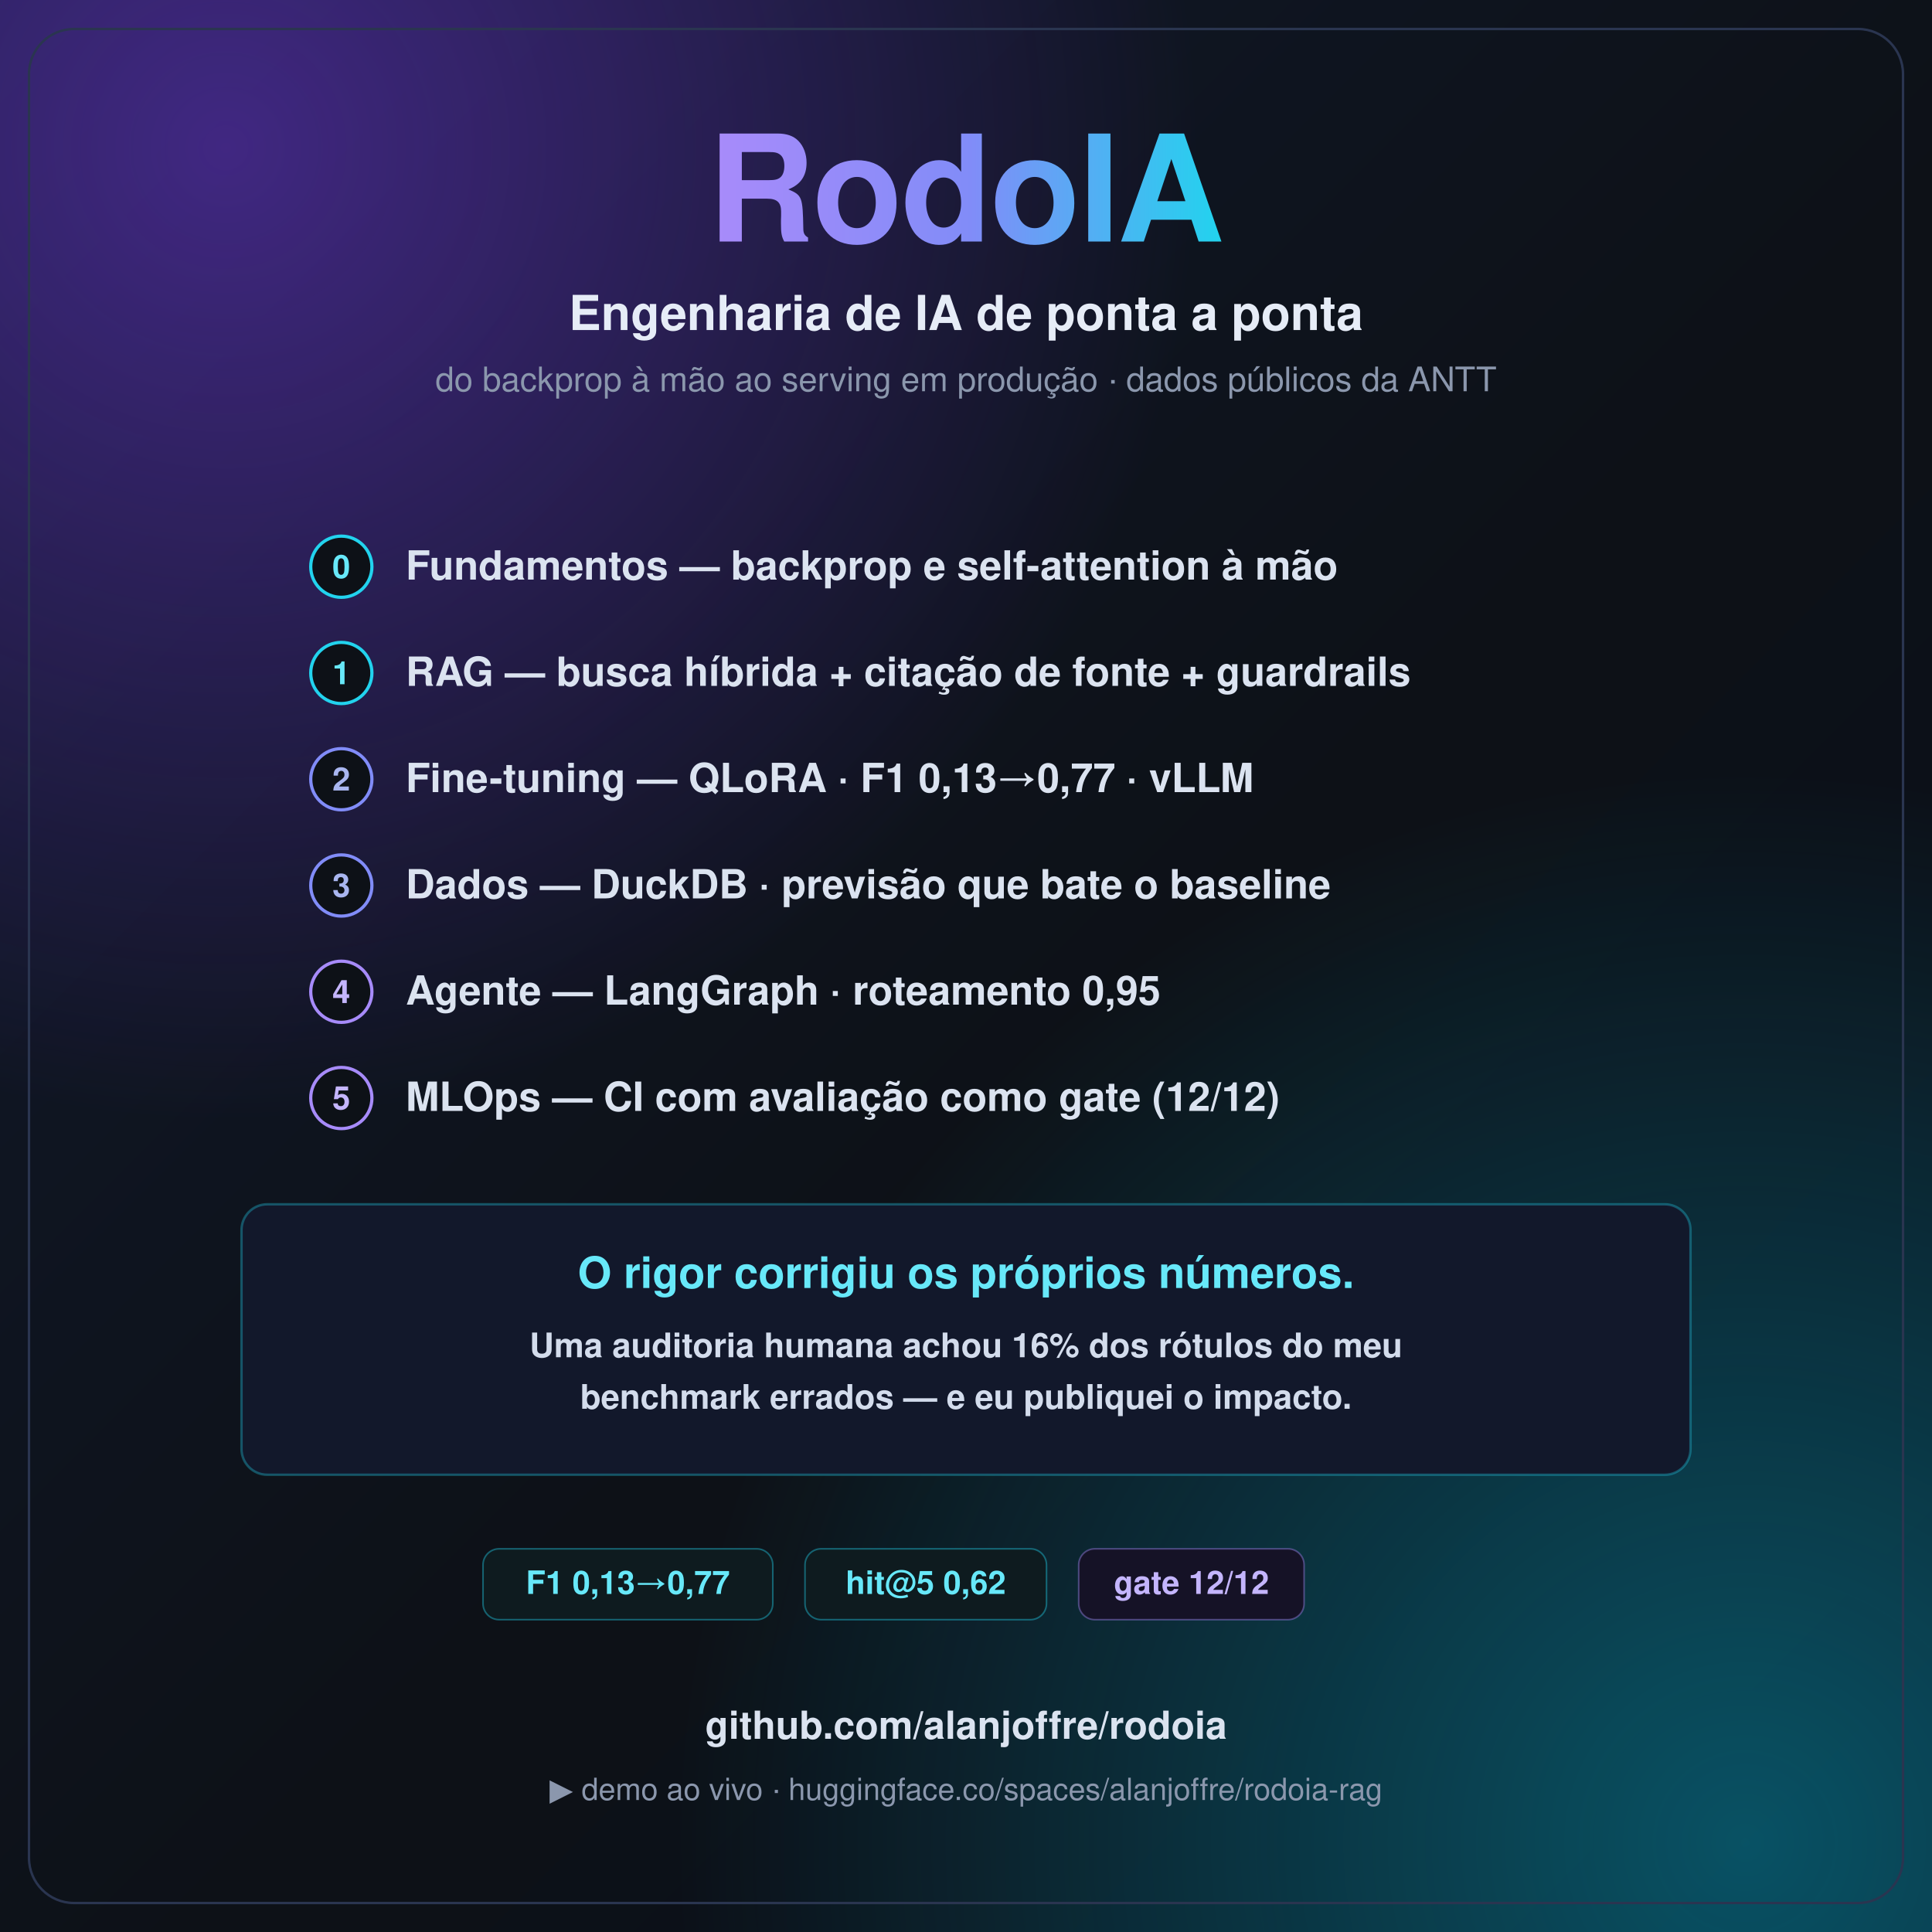
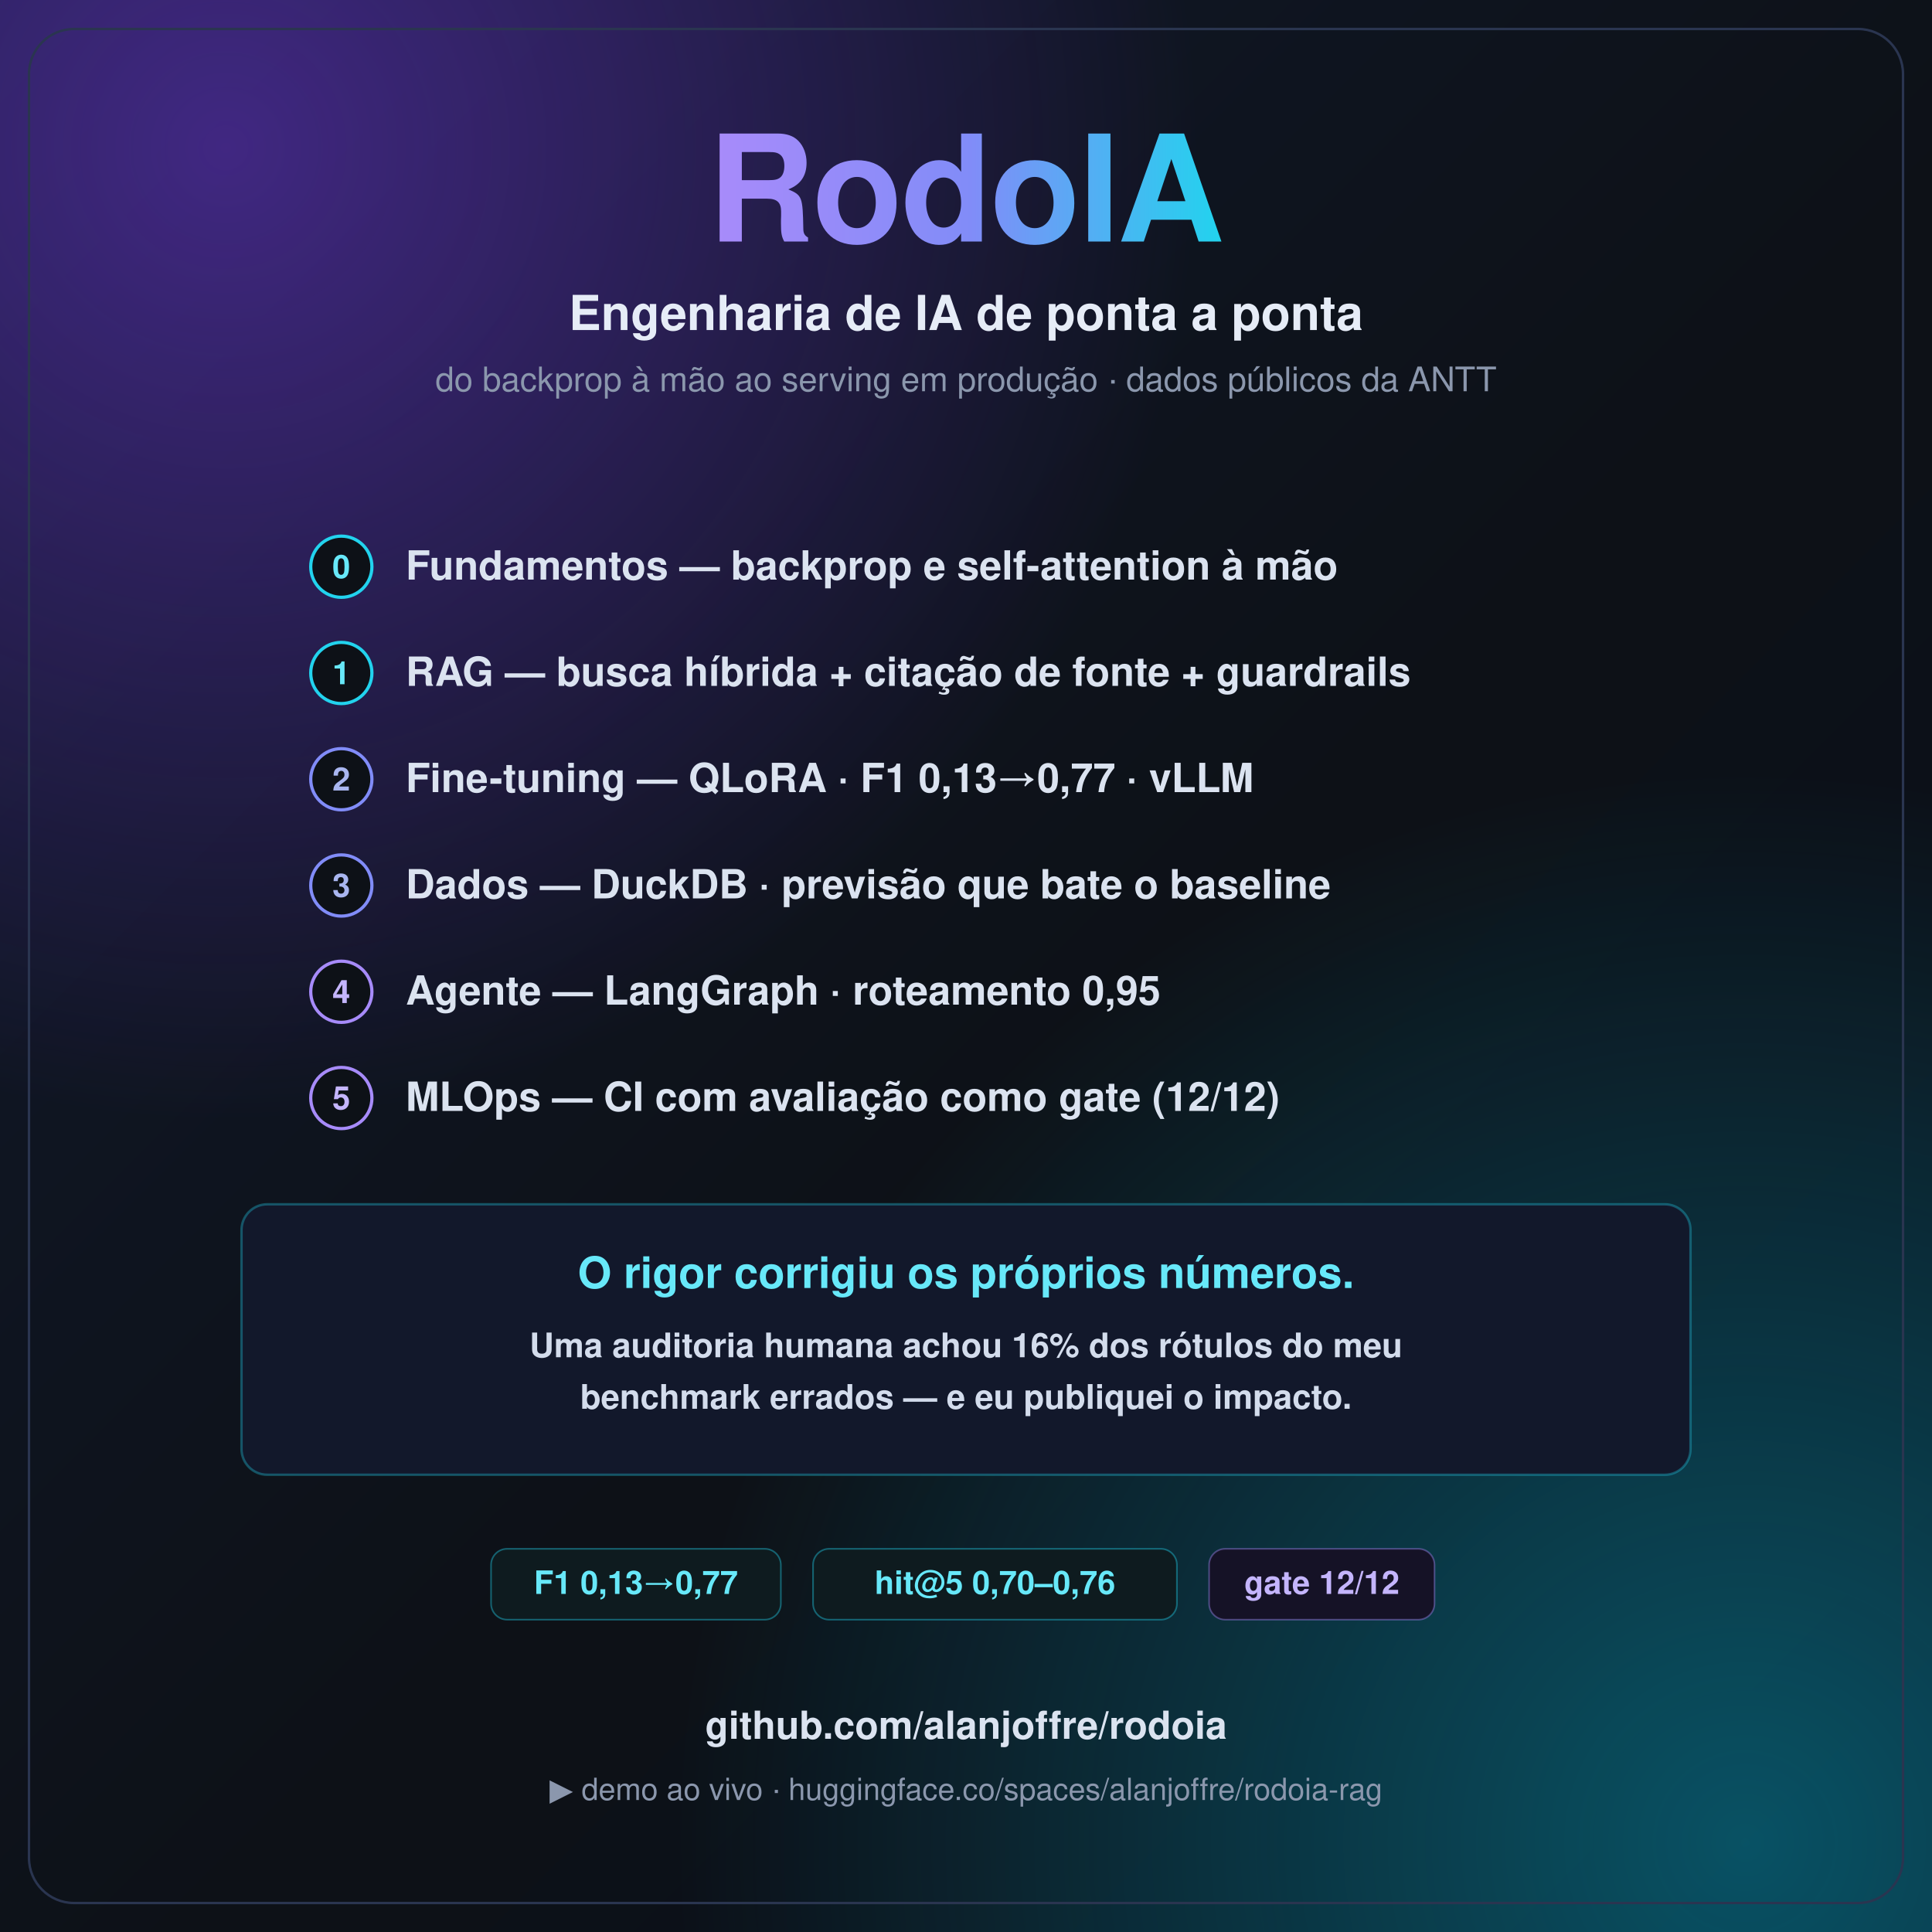
<svg xmlns="http://www.w3.org/2000/svg" viewBox="0 0 1200 1200" width="1200" height="1200" role="img" aria-label="RodoIA — Engenharia de IA de ponta a ponta">
  <defs>
    <linearGradient id="bg" x1="0" y1="0" x2="1" y2="1">
      <stop offset="0" stop-color="#111a2e" />
      <stop offset="0.55" stop-color="#0d1117" />
      <stop offset="1" stop-color="#0a0f1a" />
    </linearGradient>
    <linearGradient id="ink" x1="0" y1="0" x2="1" y2="0">
      <stop offset="0" stop-color="#a78bfa" />
      <stop offset="0.5" stop-color="#818cf8" />
      <stop offset="1" stop-color="#22d3ee" />
    </linearGradient>
    <radialGradient id="glowV" cx="0.12" cy="0.08" r="0.5">
      <stop offset="0" stop-color="#7c3aed" stop-opacity="0.45" />
      <stop offset="1" stop-color="#7c3aed" stop-opacity="0" />
    </radialGradient>
    <radialGradient id="glowC" cx="0.9" cy="0.95" r="0.55">
      <stop offset="0" stop-color="#06b6d4" stop-opacity="0.40" />
      <stop offset="1" stop-color="#06b6d4" stop-opacity="0" />
    </radialGradient>
  </defs>
  <rect width="1200" height="1200" fill="url(#bg)" />
  <rect width="1200" height="1200" fill="url(#glowV)" />
  <rect width="1200" height="1200" fill="url(#glowC)" />
  <rect x="18" y="18" width="1164" height="1164" rx="28" fill="none" stroke="#2a3550" stroke-width="1.5" />
  <text x="600" y="150" text-anchor="middle" font-family="'Segoe UI', Helvetica, Arial, sans-serif" font-size="92" font-weight="800" letter-spacing="-1" fill="url(#ink)">RodoIA</text>
  <text x="600" y="205" text-anchor="middle" font-family="'Segoe UI', Helvetica, Arial, sans-serif" font-size="30" font-weight="700" fill="#e6ecf7">Engenharia de IA de ponta a ponta</text>
  <text x="600" y="243" text-anchor="middle" font-family="'Segoe UI', Helvetica, Arial, sans-serif" font-size="21" font-weight="500" fill="#8b97ad">do backprop à mão ao serving em produção · dados públicos da ANTT</text>
  <line x1="360" y1="286" x2="840" y2="286" stroke="url(#ink)" stroke-width="2" opacity="0.5" stroke-linecap="round" />
  <g font-family="'Segoe UI', Helvetica, Arial, sans-serif">
    <g>
      <circle cx="212" cy="352" r="19" fill="#0d1117" stroke="#22d3ee" stroke-width="2" />
      <text x="212" y="359" text-anchor="middle" font-size="20" font-weight="700" fill="#67e8f9">0</text>
      <text x="252" y="360" font-size="25" font-weight="600" fill="#dbe3f0">Fundamentos — backprop e self-attention à mão</text>
    </g>
    <g>
      <circle cx="212" cy="418" r="19" fill="#0d1117" stroke="#22d3ee" stroke-width="2" />
      <text x="212" y="425" text-anchor="middle" font-size="20" font-weight="700" fill="#67e8f9">1</text>
      <text x="252" y="426" font-size="25" font-weight="600" fill="#dbe3f0">RAG — busca híbrida + citação de fonte + guardrails</text>
    </g>
    <g>
      <circle cx="212" cy="484" r="19" fill="#0d1117" stroke="#818cf8" stroke-width="2" />
      <text x="212" y="491" text-anchor="middle" font-size="20" font-weight="700" fill="#a9b6f0">2</text>
      <text x="252" y="492" font-size="25" font-weight="600" fill="#dbe3f0">Fine-tuning — QLoRA · F1 0,13→0,77 · vLLM</text>
    </g>
    <g>
      <circle cx="212" cy="550" r="19" fill="#0d1117" stroke="#818cf8" stroke-width="2" />
      <text x="212" y="557" text-anchor="middle" font-size="20" font-weight="700" fill="#a9b6f0">3</text>
      <text x="252" y="558" font-size="25" font-weight="600" fill="#dbe3f0">Dados — DuckDB · previsão que bate o baseline</text>
    </g>
    <g>
      <circle cx="212" cy="616" r="19" fill="#0d1117" stroke="#a78bfa" stroke-width="2" />
      <text x="212" y="623" text-anchor="middle" font-size="20" font-weight="700" fill="#c4b5fd">4</text>
      <text x="252" y="624" font-size="25" font-weight="600" fill="#dbe3f0">Agente — LangGraph · roteamento 0,95</text>
    </g>
    <g>
      <circle cx="212" cy="682" r="19" fill="#0d1117" stroke="#a78bfa" stroke-width="2" />
      <text x="212" y="689" text-anchor="middle" font-size="20" font-weight="700" fill="#c4b5fd">5</text>
      <text x="252" y="690" font-size="25" font-weight="600" fill="#dbe3f0">MLOps — CI com avaliação como gate (12/12)</text>
    </g>
  </g>
  <rect x="150" y="748" width="900" height="168" rx="16" fill="#12182b" stroke="#22d3ee55" stroke-width="1.5" />
  <text x="600" y="800" text-anchor="middle" font-family="'Segoe UI', Helvetica, Arial, sans-serif" font-size="27" font-weight="800" fill="#67e8f9">O rigor corrigiu os próprios números.</text>
  <text x="600" y="843" text-anchor="middle" font-family="'Segoe UI', Helvetica, Arial, sans-serif" font-size="21" font-weight="600" fill="#d3dcec">Uma auditoria humana achou 16% dos rótulos do meu</text>
  <text x="600" y="875" text-anchor="middle" font-family="'Segoe UI', Helvetica, Arial, sans-serif" font-size="21" font-weight="600" fill="#d3dcec">benchmark errados — e eu publiquei o impacto.</text>
  <g font-family="'Segoe UI', Helvetica, Arial, sans-serif" font-size="20" font-weight="700" text-anchor="middle">
    <g>
-       <rect x="300" y="962" width="180" height="44" rx="10" fill="#0e1b1f" stroke="#22d3ee66" />
-       <text x="390" y="990" fill="#67e8f9">F1 0,13→0,77</text>
+       <rect x="305" y="962" width="180" height="44" rx="10" fill="#0e1b1f" stroke="#22d3ee66" />
+       <text x="395" y="990" fill="#67e8f9">F1 0,13→0,77</text>
    </g>
    <g>
-       <rect x="500" y="962" width="150" height="44" rx="10" fill="#0e1b1f" stroke="#22d3ee66" />
-       <text x="575" y="990" fill="#67e8f9">hit@5 0,62</text>
+       <rect x="505" y="962" width="226" height="44" rx="10" fill="#0e1b1f" stroke="#22d3ee66" />
+       <text x="618" y="990" fill="#67e8f9">hit@5 0,70–0,76</text>
    </g>
    <g>
-       <rect x="670" y="962" width="140" height="44" rx="10" fill="#151226" stroke="#a78bfa66" />
-       <text x="740" y="990" fill="#c4b5fd">gate 12/12</text>
+       <rect x="751" y="962" width="140" height="44" rx="10" fill="#151226" stroke="#a78bfa66" />
+       <text x="821" y="990" fill="#c4b5fd">gate 12/12</text>
    </g>
  </g>
  <text x="600" y="1080" text-anchor="middle" font-family="'Segoe UI', Helvetica, Arial, sans-serif" font-size="24" font-weight="700" fill="#dbe3f0">github.com/alanjoffre/rodoia</text>
  <text x="600" y="1118" text-anchor="middle" font-family="'Segoe UI', Helvetica, Arial, sans-serif" font-size="19" font-weight="500" fill="#8b97ad">▶ demo ao vivo · huggingface.co/spaces/alanjoffre/rodoia-rag</text>
</svg>
